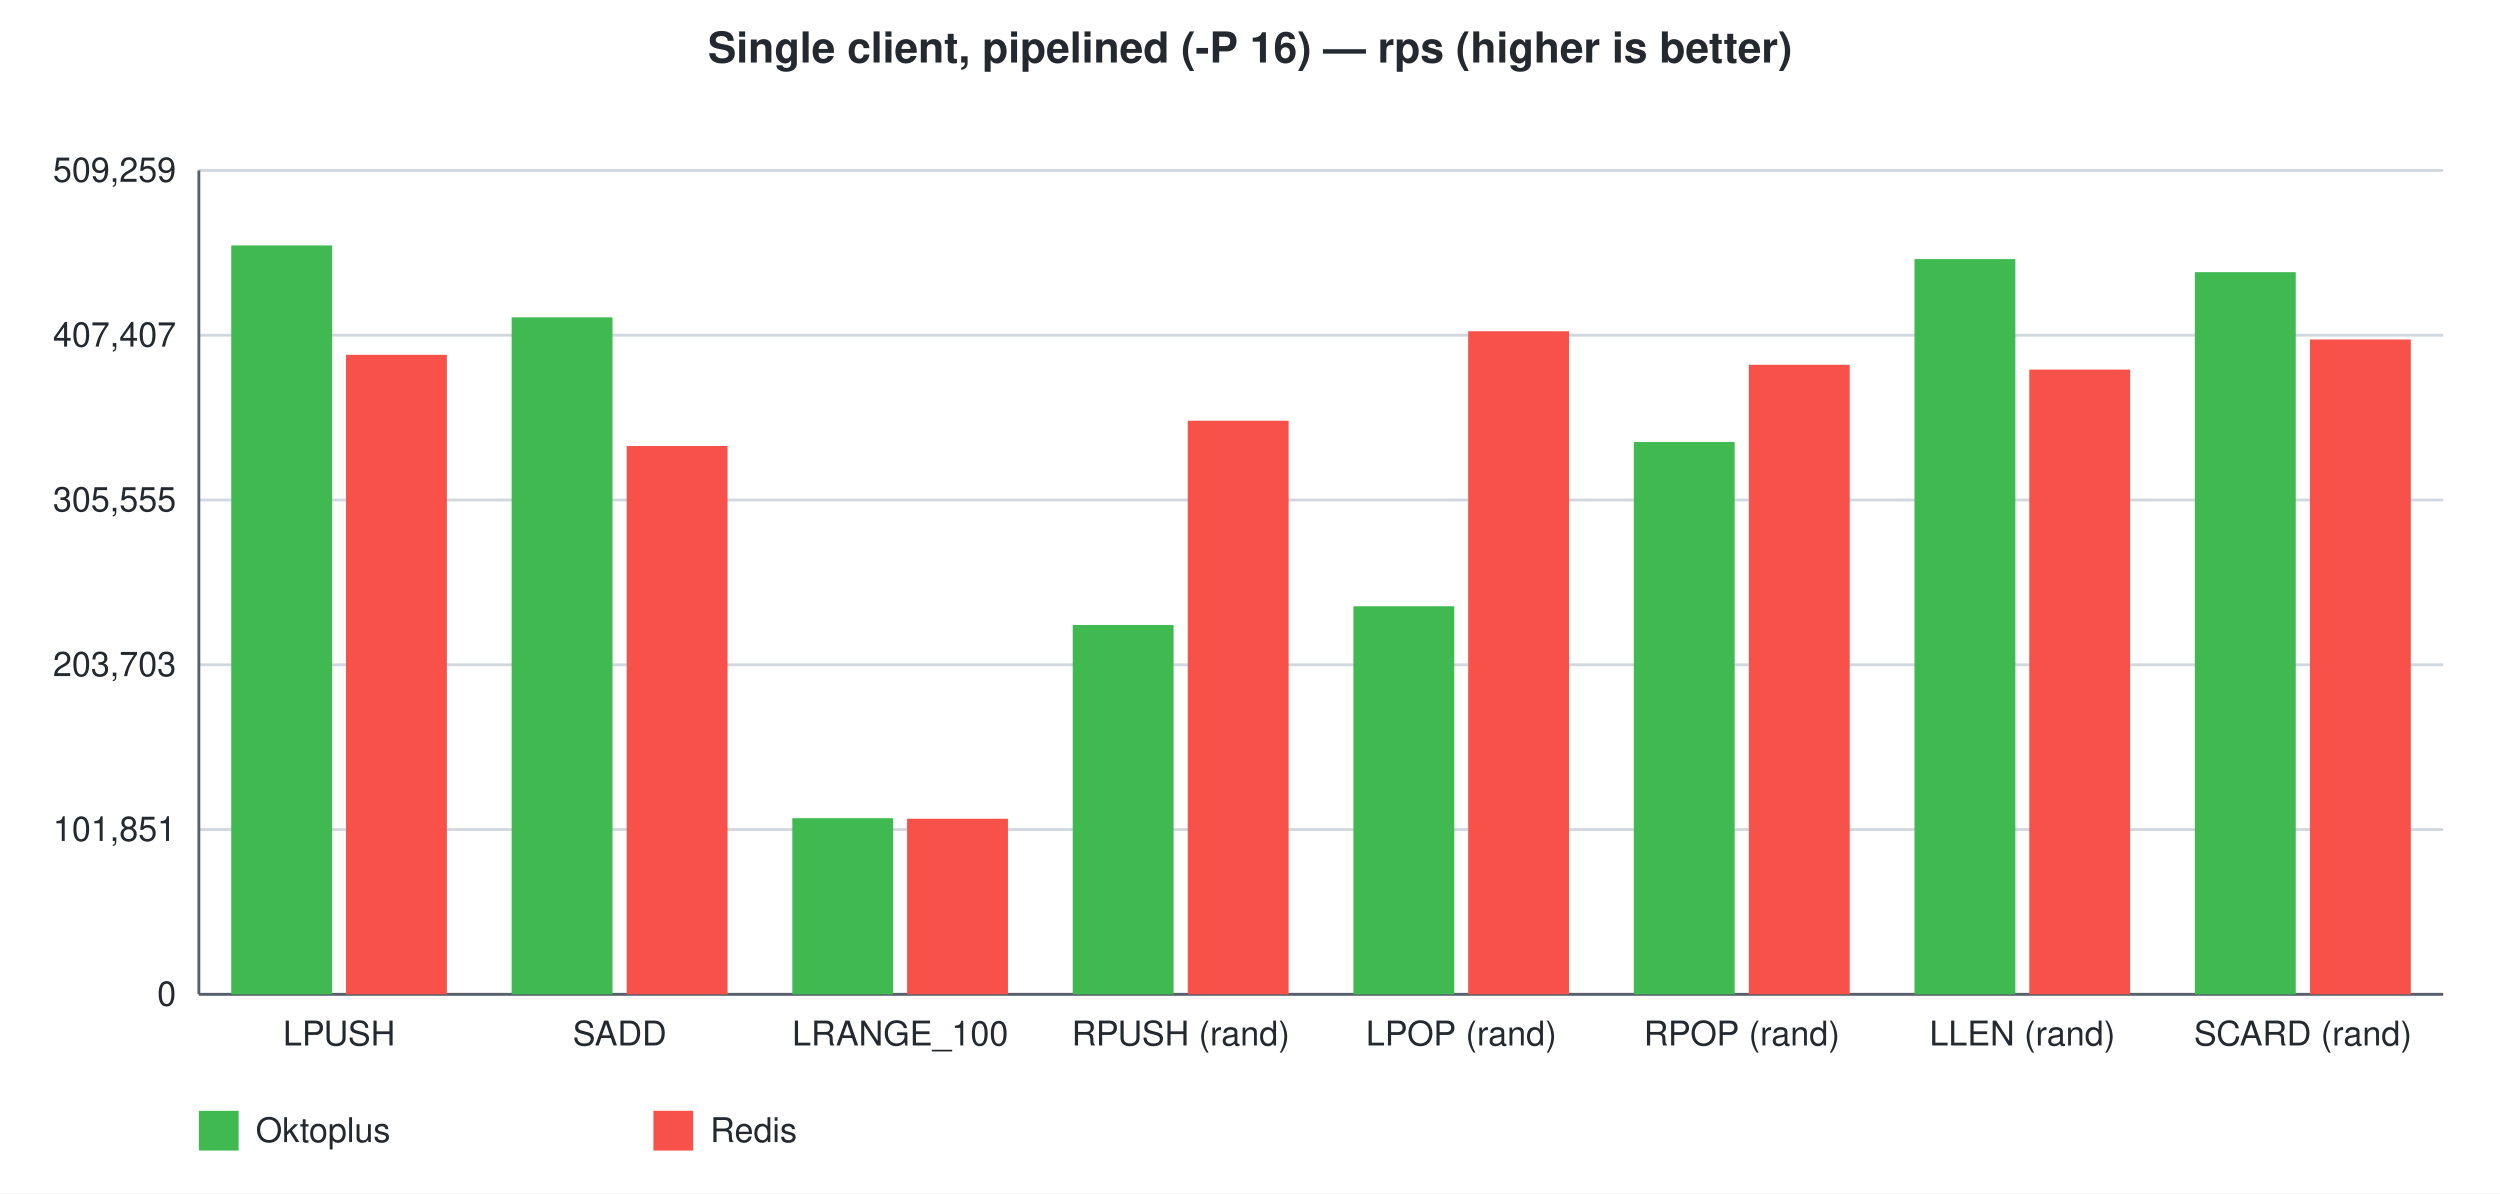
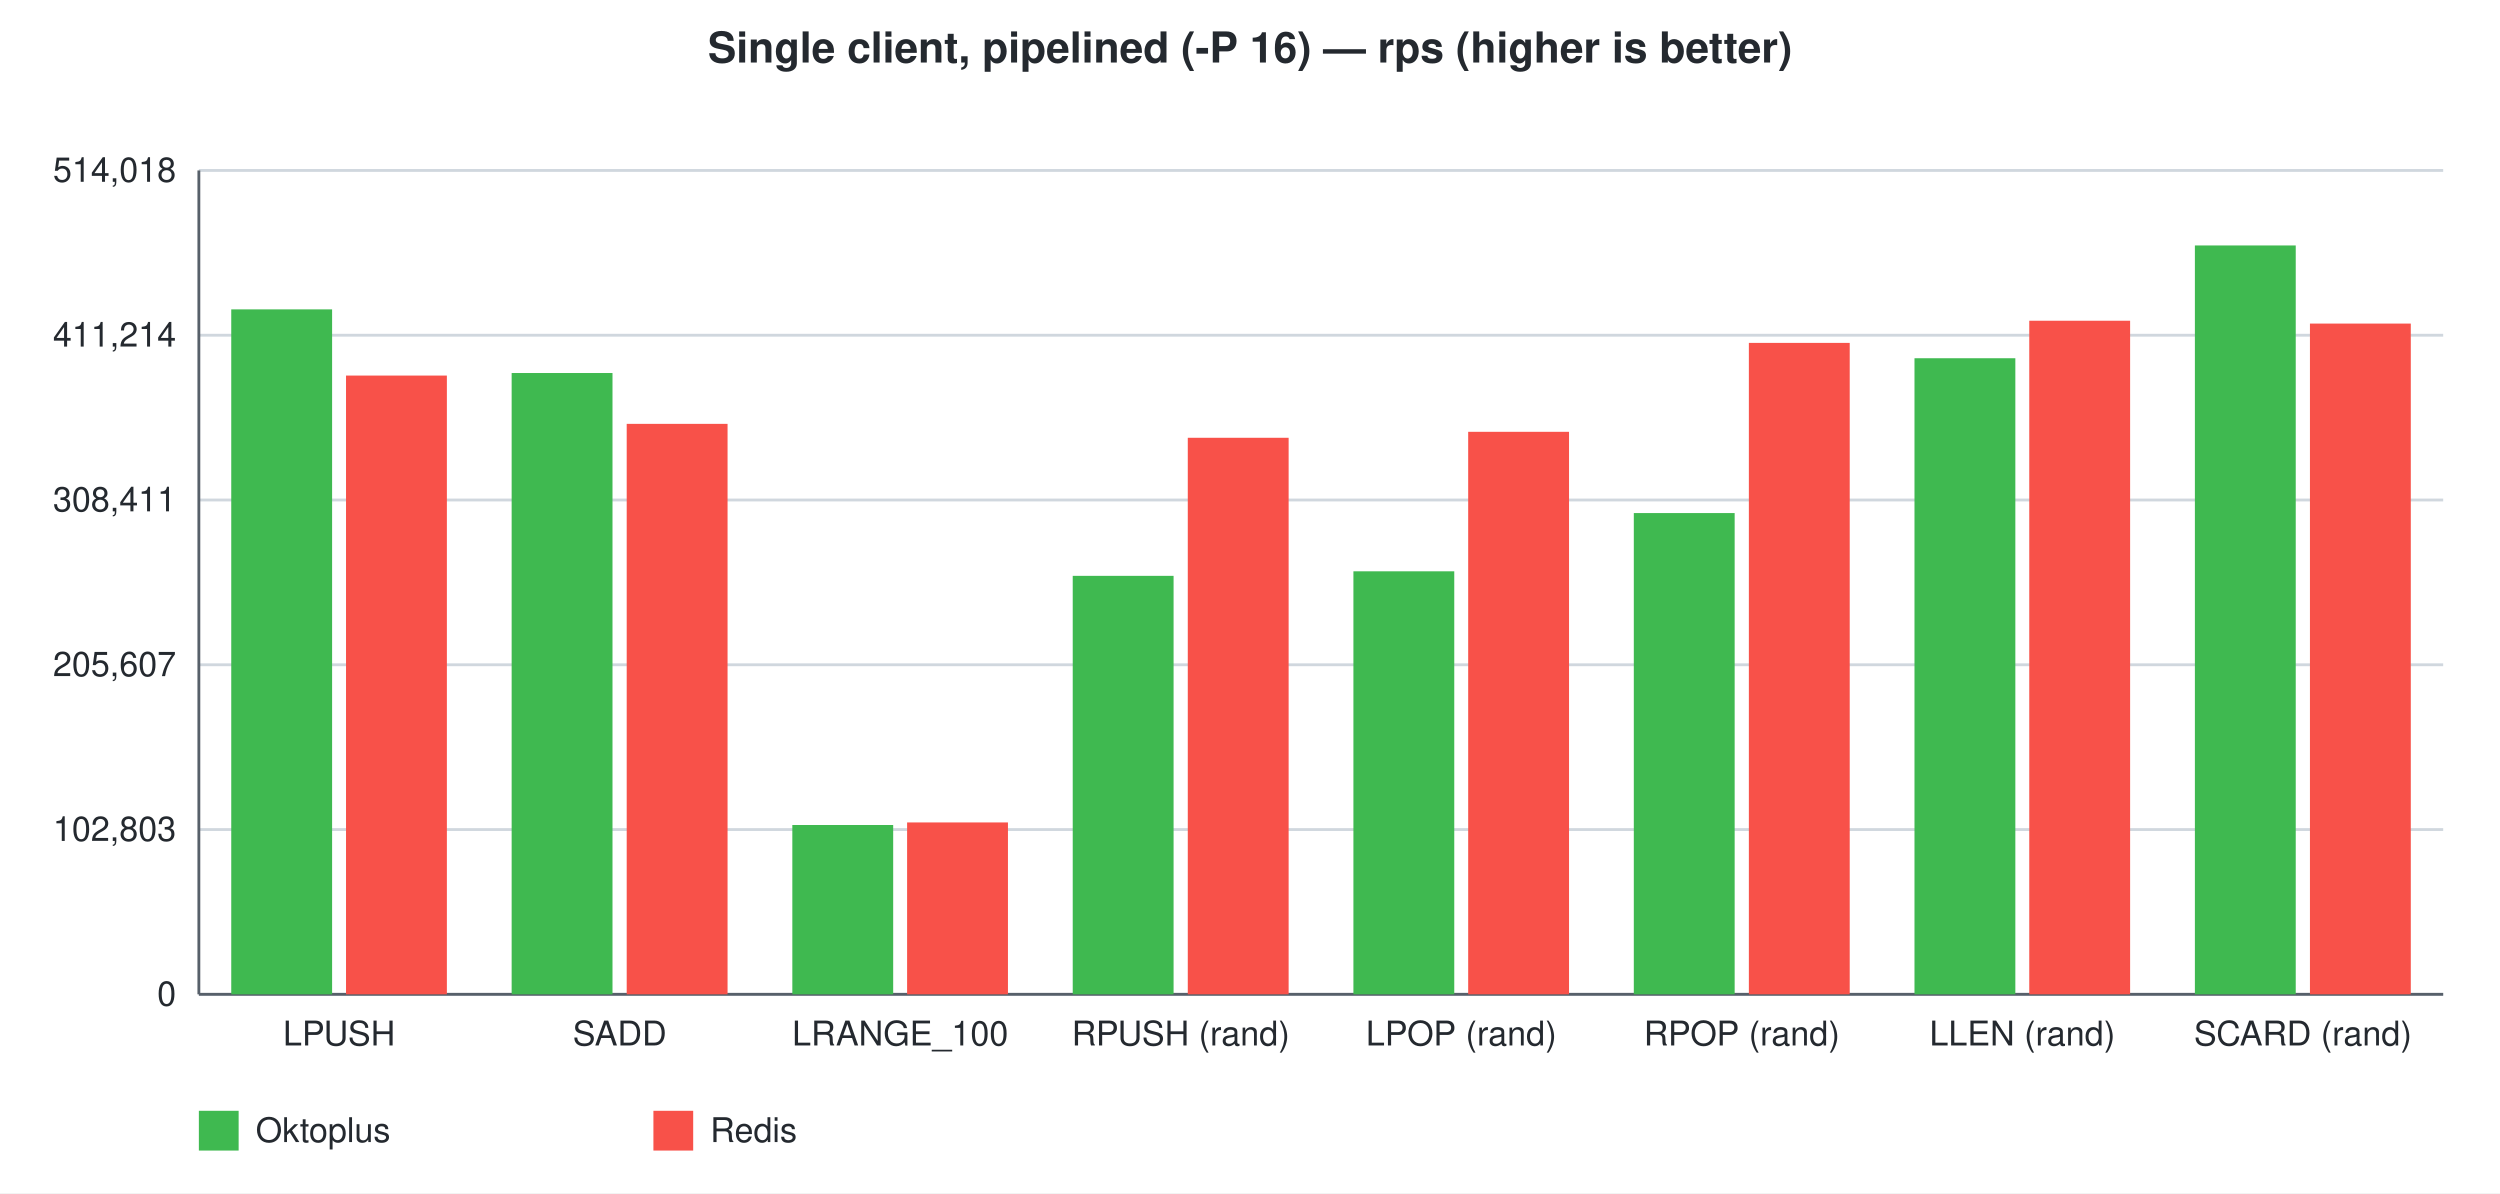
<svg xmlns="http://www.w3.org/2000/svg" width="880" height="420" viewBox="0 0 880 420" font-family="-apple-system, Segoe UI, Helvetica, Arial, sans-serif" font-size="12">
  <rect width="880" height="420" fill="#ffffff" />
  <text x="440.0" y="22" text-anchor="middle" fill="#24292f" font-size="15" font-weight="600">Single client, pipelined (-P 16) — rps (higher is better)</text>
  <line x1="70" y1="350.0" x2="860" y2="350.0" stroke="#d0d7de" stroke-width="1" />
  <text x="62" y="354.0" text-anchor="end" fill="#24292f">0</text>
  <line x1="70" y1="292.0" x2="860" y2="292.0" stroke="#d0d7de" stroke-width="1" />
-   <text x="62" y="296.0" text-anchor="end" fill="#24292f">101,851</text>
+   <text x="62" y="296.0" text-anchor="end" fill="#24292f">102,803</text>
  <line x1="70" y1="234.0" x2="860" y2="234.0" stroke="#d0d7de" stroke-width="1" />
-   <text x="62" y="238.0" text-anchor="end" fill="#24292f">203,703</text>
+   <text x="62" y="238.0" text-anchor="end" fill="#24292f">205,607</text>
  <line x1="70" y1="176.0" x2="860" y2="176.0" stroke="#d0d7de" stroke-width="1" />
-   <text x="62" y="180.0" text-anchor="end" fill="#24292f">305,555</text>
-   <line x1="70" y1="118.0" x2="860" y2="118.0" stroke="#d0d7de" stroke-width="1" />
-   <text x="62" y="122.0" text-anchor="end" fill="#24292f">407,407</text>
-   <line x1="70" y1="60.0" x2="860" y2="60.0" stroke="#d0d7de" stroke-width="1" />
-   <text x="62" y="64.0" text-anchor="end" fill="#24292f">509,259</text>
+   <text x="62" y="180.0" text-anchor="end" fill="#24292f">308,411</text>
+   <line x1="70" y1="118" x2="860" y2="118" stroke="#d0d7de" stroke-width="1" />
+   <text x="62" y="122" text-anchor="end" fill="#24292f">411,214</text>
+   <line x1="70" y1="60" x2="860" y2="60" stroke="#d0d7de" stroke-width="1" />
+   <text x="62" y="64" text-anchor="end" fill="#24292f">514,018</text>
  <line x1="70" y1="60" x2="70" y2="350" stroke="#57606a" stroke-width="1" />
  <line x1="70" y1="350" x2="860" y2="350" stroke="#57606a" stroke-width="1" />
  <text x="119.375" y="368" text-anchor="middle" fill="#24292f">LPUSH</text>
-   <rect x="81.4" y="86.4" width="35.5" height="263.6" fill="#3fb950" />
-   <rect x="121.8" y="124.9" width="35.5" height="225.1" fill="#f85149" />
+   <rect x="81.4" y="108.9" width="35.5" height="241.1" fill="#3fb950" />
+   <rect x="121.8" y="132.2" width="35.5" height="217.8" fill="#f85149" />
  <text x="218.125" y="368" text-anchor="middle" fill="#24292f">SADD</text>
-   <rect x="180.1" y="111.7" width="35.5" height="238.3" fill="#3fb950" />
-   <rect x="220.6" y="157.0" width="35.5" height="193.0" fill="#f85149" />
+   <rect x="180.1" y="131.3" width="35.5" height="218.7" fill="#3fb950" />
+   <rect x="220.6" y="149.2" width="35.5" height="200.8" fill="#f85149" />
  <text x="316.875" y="368" text-anchor="middle" fill="#24292f">LRANGE_100</text>
-   <rect x="278.9" y="288.0" width="35.5" height="62.0" fill="#3fb950" />
-   <rect x="319.3" y="288.2" width="35.5" height="61.8" fill="#f85149" />
+   <rect x="278.9" y="290.4" width="35.5" height="59.6" fill="#3fb950" />
+   <rect x="319.3" y="289.5" width="35.5" height="60.5" fill="#f85149" />
  <text x="415.625" y="368" text-anchor="middle" fill="#24292f">RPUSH (rand)</text>
-   <rect x="377.6" y="220.0" width="35.5" height="130.0" fill="#3fb950" />
-   <rect x="418.1" y="148.1" width="35.5" height="201.9" fill="#f85149" />
+   <rect x="377.6" y="202.7" width="35.5" height="147.3" fill="#3fb950" />
+   <rect x="418.1" y="154.1" width="35.5" height="195.9" fill="#f85149" />
  <text x="514.375" y="368" text-anchor="middle" fill="#24292f">LPOP (rand)</text>
-   <rect x="476.4" y="213.4" width="35.5" height="136.6" fill="#3fb950" />
-   <rect x="516.8" y="116.6" width="35.5" height="233.4" fill="#f85149" />
+   <rect x="476.4" y="201.1" width="35.5" height="148.9" fill="#3fb950" />
+   <rect x="516.8" y="152.0" width="35.5" height="198.0" fill="#f85149" />
  <text x="613.125" y="368" text-anchor="middle" fill="#24292f">RPOP (rand)</text>
-   <rect x="575.1" y="155.6" width="35.5" height="194.4" fill="#3fb950" />
-   <rect x="615.6" y="128.4" width="35.5" height="221.6" fill="#f85149" />
+   <rect x="575.1" y="180.6" width="35.5" height="169.4" fill="#3fb950" />
+   <rect x="615.6" y="120.7" width="35.5" height="229.3" fill="#f85149" />
  <text x="711.875" y="368" text-anchor="middle" fill="#24292f">LLEN (rand)</text>
-   <rect x="673.9" y="91.2" width="35.5" height="258.8" fill="#3fb950" />
-   <rect x="714.3" y="130.1" width="35.5" height="219.9" fill="#f85149" />
+   <rect x="673.9" y="126.1" width="35.5" height="223.9" fill="#3fb950" />
+   <rect x="714.3" y="112.9" width="35.5" height="237.1" fill="#f85149" />
  <text x="810.625" y="368" text-anchor="middle" fill="#24292f">SCARD (rand)</text>
-   <rect x="772.6" y="95.8" width="35.5" height="254.2" fill="#3fb950" />
-   <rect x="813.1" y="119.5" width="35.5" height="230.5" fill="#f85149" />
+   <rect x="772.6" y="86.4" width="35.5" height="263.6" fill="#3fb950" />
+   <rect x="813.1" y="113.9" width="35.5" height="236.1" fill="#f85149" />
  <rect x="70" y="391" width="14" height="14" fill="#3fb950" />
  <text x="90" y="402" fill="#24292f">Oktoplus</text>
  <rect x="230" y="391" width="14" height="14" fill="#f85149" />
  <text x="250" y="402" fill="#24292f">Redis</text>
</svg>
